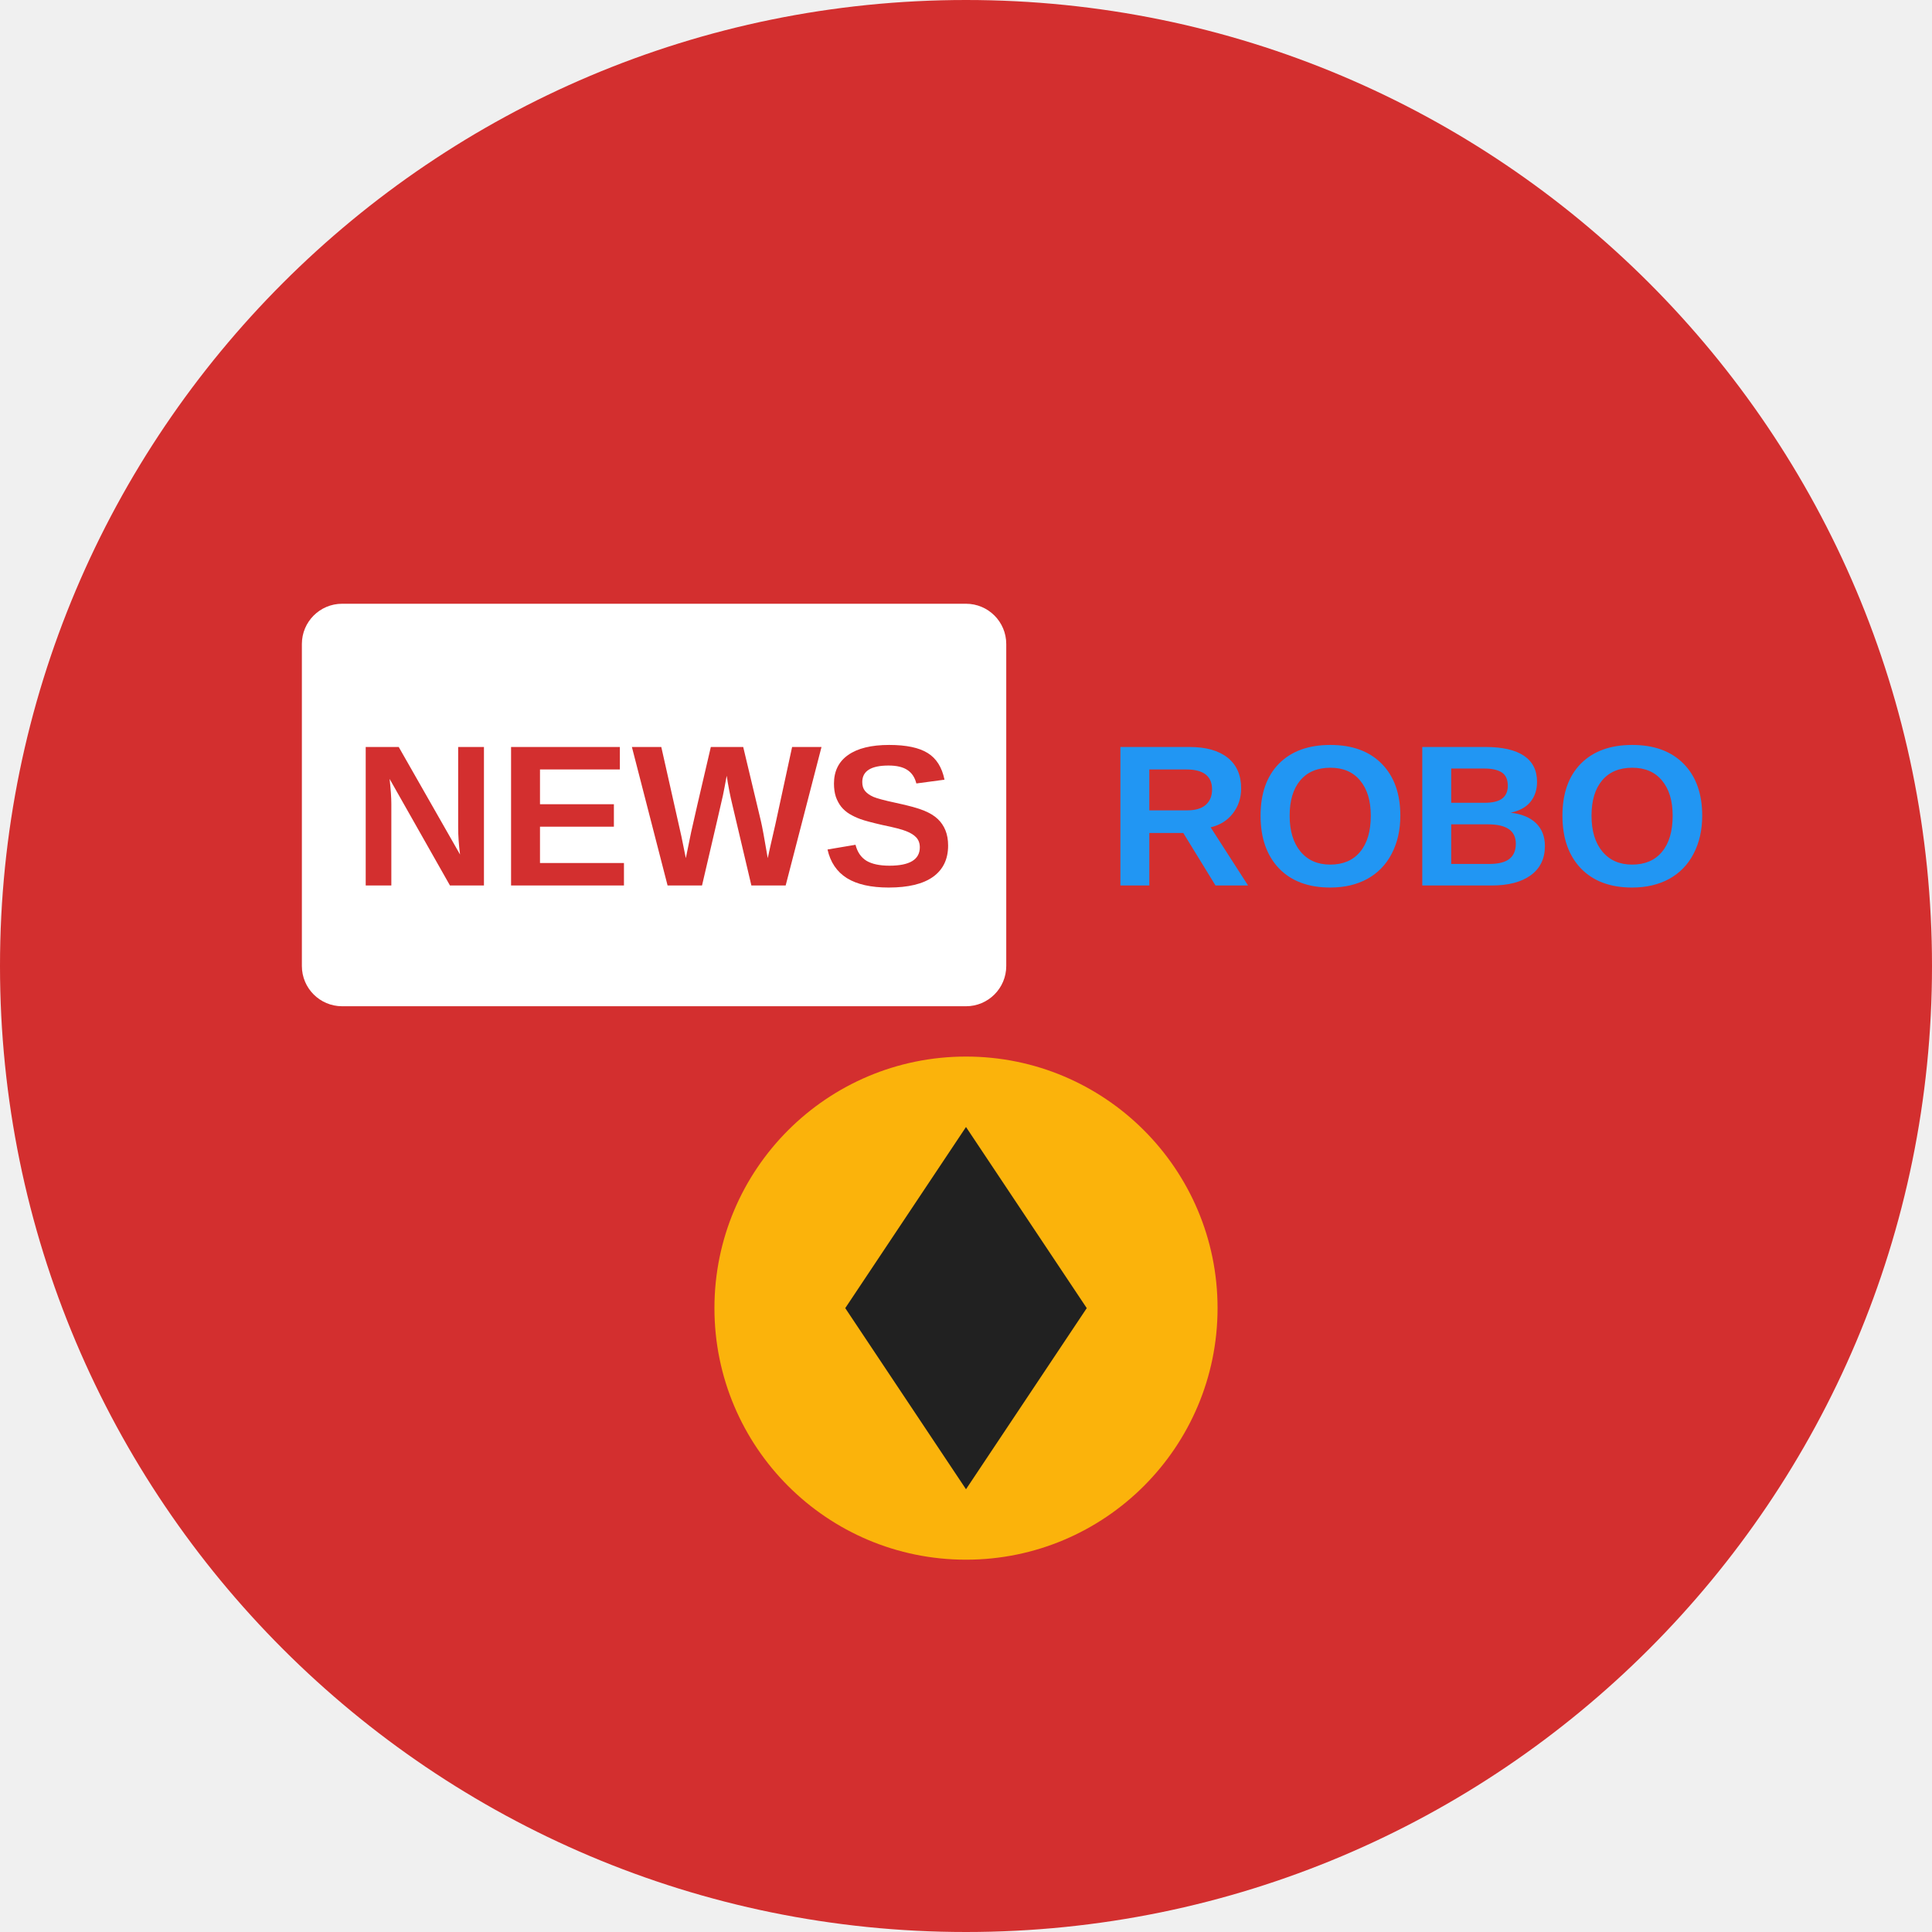
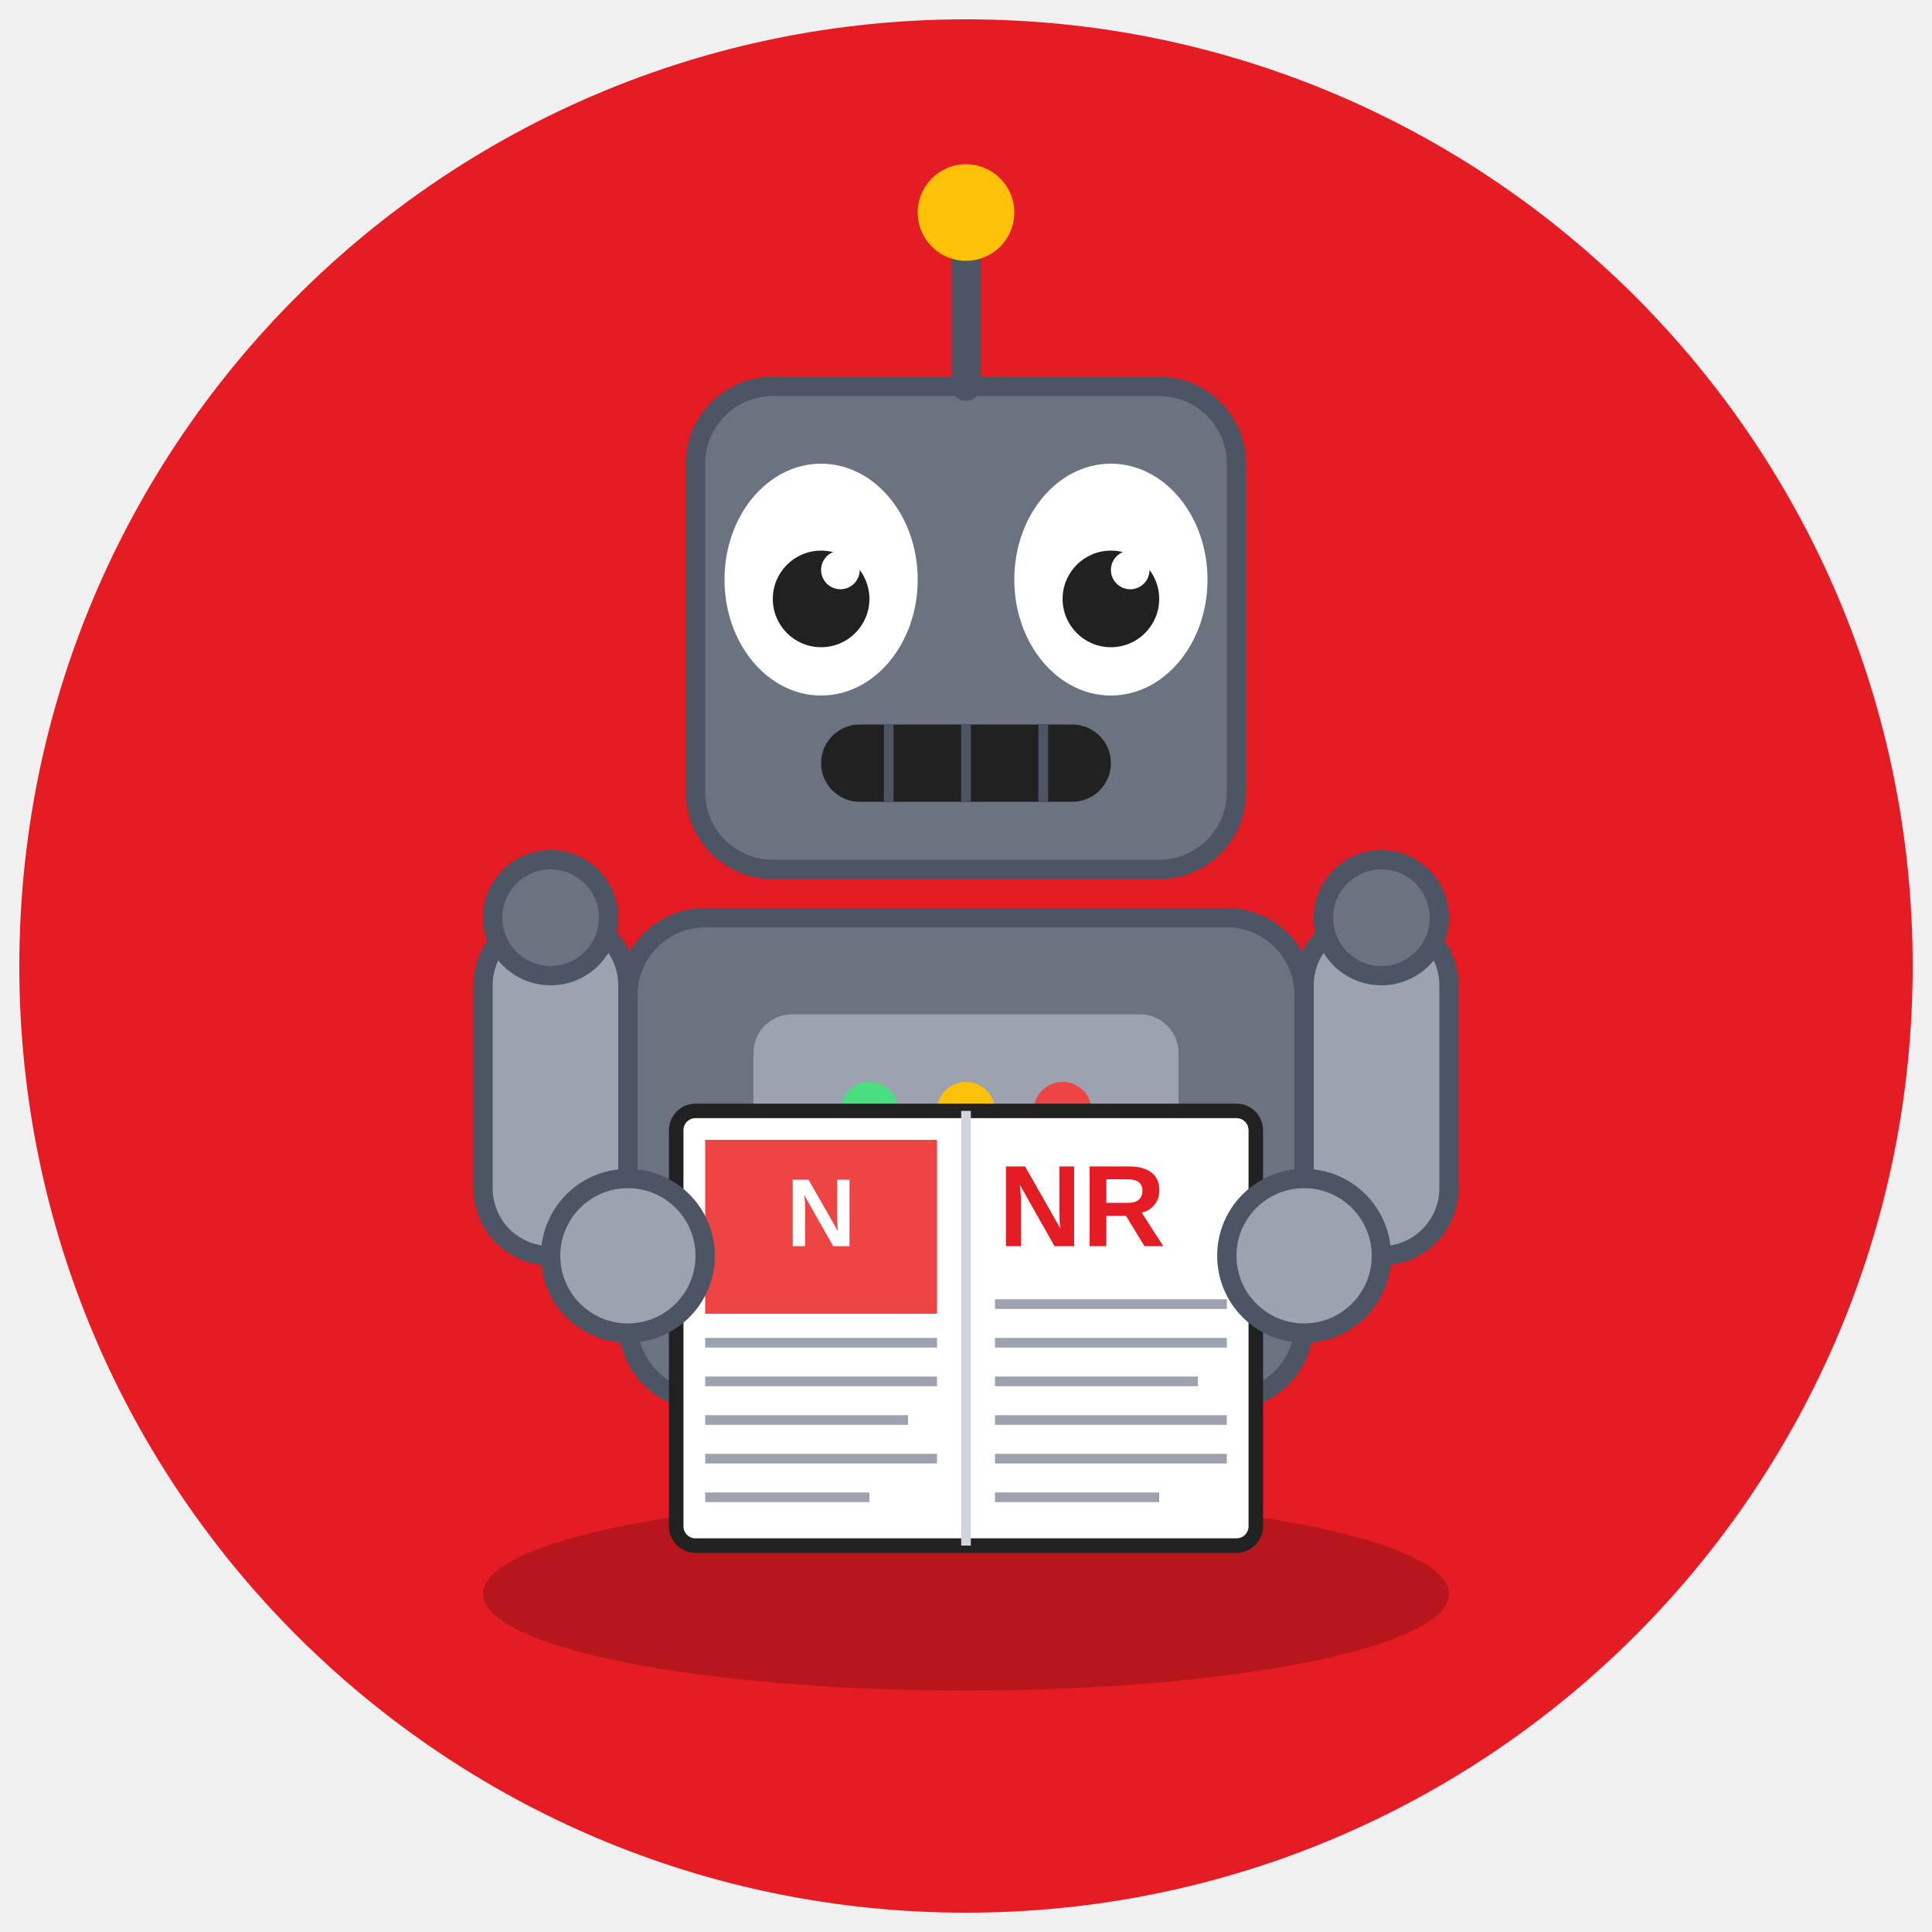
- <svg xmlns="http://www.w3.org/2000/svg" width="192" height="192" viewBox="0 0 192 192">
-   <circle cx="96" cy="96" r="96" fill="#D32F2F" />
-   <rect x="30" y="60" width="70" height="40" fill="white" rx="4" />
-   <text x="65" y="88" font-family="Arial, sans-serif" font-size="20" font-weight="bold" fill="#D32F2F" text-anchor="middle">NEWS</text>
-   <text x="140" y="88" font-family="Arial, sans-serif" font-size="20" font-weight="bold" fill="#2196F3" text-anchor="middle">ROBO</text>
-   <circle cx="96" cy="130" r="25" fill="#FFC107" opacity="0.9" />
-   <path d="M 96 112 L 108 130 L 96 148 L 84 130 Z" fill="#212121" />
+ <svg xmlns="http://www.w3.org/2000/svg" width="200" height="200" viewBox="0 0 200 200">
+   <circle cx="100" cy="100" r="98" fill="#E51C23" />
+   <ellipse cx="100" cy="165" rx="50" ry="10" fill="#000000" opacity="0.2" />
+   <rect x="65" y="95" width="70" height="50" rx="8" fill="#6B7280" stroke="#4B5563" stroke-width="2" />
+   <rect x="72" y="40" width="56" height="50" rx="8" fill="#6B7280" stroke="#4B5563" stroke-width="2" />
+   <line x1="100" y1="40" x2="100" y2="25" stroke="#4B5563" stroke-width="3" stroke-linecap="round" />
+   <circle cx="100" cy="22" r="5" fill="#FFC107" />
+   <ellipse cx="85" cy="60" rx="10" ry="12" fill="#FFFFFF" />
+   <ellipse cx="115" cy="60" rx="10" ry="12" fill="#FFFFFF" />
+   <circle cx="85" cy="62" r="5" fill="#212121" />
+   <circle cx="115" cy="62" r="5" fill="#212121" />
+   <circle cx="87" cy="59" r="2" fill="#FFFFFF" />
+   <circle cx="117" cy="59" r="2" fill="#FFFFFF" />
+   <rect x="85" y="75" width="30" height="8" rx="4" fill="#212121" />
+   <line x1="92" y1="75" x2="92" y2="83" stroke="#4B5563" stroke-width="1" />
+   <line x1="100" y1="75" x2="100" y2="83" stroke="#4B5563" stroke-width="1" />
+   <line x1="108" y1="75" x2="108" y2="83" stroke="#4B5563" stroke-width="1" />
+   <rect x="50" y="95" width="15" height="35" rx="7" fill="#9CA3AF" stroke="#4B5563" stroke-width="2" />
+   <circle cx="57" cy="95" r="6" fill="#6B7280" stroke="#4B5563" stroke-width="2" />
+   <rect x="135" y="95" width="15" height="35" rx="7" fill="#9CA3AF" stroke="#4B5563" stroke-width="2" />
+   <circle cx="143" cy="95" r="6" fill="#6B7280" stroke="#4B5563" stroke-width="2" />
+   <rect x="78" y="105" width="44" height="30" rx="4" fill="#9CA3AF" />
+   <circle cx="90" cy="115" r="3" fill="#4ADE80" />
+   <circle cx="100" cy="115" r="3" fill="#FFC107" />
+   <circle cx="110" cy="115" r="3" fill="#EF4444" />
+   <line x1="100" y1="125" x2="100" y2="135" stroke="#4B5563" stroke-width="2" />
+   <g transform="translate(70, 115)">
+     <rect x="0" y="0" width="60" height="45" rx="2" fill="#FFFFFF" stroke="#212121" stroke-width="1.5" />
+     <line x1="30" y1="0" x2="30" y2="45" stroke="#D1D5DB" stroke-width="1" />
+     <rect x="3" y="3" width="24" height="18" fill="#EF4444" />
+     <text x="15" y="14" font-family="Arial, sans-serif" font-size="10" font-weight="bold" fill="#FFFFFF" text-anchor="middle">N</text>
+     <text x="42" y="14" font-family="Arial, sans-serif" font-size="12" font-weight="bold" fill="#E51C23" text-anchor="middle">NR</text>
+     <line x1="3" y1="24" x2="27" y2="24" stroke="#9CA3AF" stroke-width="1" />
+     <line x1="3" y1="28" x2="27" y2="28" stroke="#9CA3AF" stroke-width="1" />
+     <line x1="3" y1="32" x2="24" y2="32" stroke="#9CA3AF" stroke-width="1" />
+     <line x1="3" y1="36" x2="27" y2="36" stroke="#9CA3AF" stroke-width="1" />
+     <line x1="3" y1="40" x2="20" y2="40" stroke="#9CA3AF" stroke-width="1" />
+     <line x1="33" y1="20" x2="57" y2="20" stroke="#9CA3AF" stroke-width="1" />
+     <line x1="33" y1="24" x2="57" y2="24" stroke="#9CA3AF" stroke-width="1" />
+     <line x1="33" y1="28" x2="54" y2="28" stroke="#9CA3AF" stroke-width="1" />
+     <line x1="33" y1="32" x2="57" y2="32" stroke="#9CA3AF" stroke-width="1" />
+     <line x1="33" y1="36" x2="57" y2="36" stroke="#9CA3AF" stroke-width="1" />
+     <line x1="33" y1="40" x2="50" y2="40" stroke="#9CA3AF" stroke-width="1" />
+   </g>
+   <circle cx="65" cy="130" r="8" fill="#9CA3AF" stroke="#4B5563" stroke-width="2" />
+   <circle cx="135" cy="130" r="8" fill="#9CA3AF" stroke="#4B5563" stroke-width="2" />
</svg>
